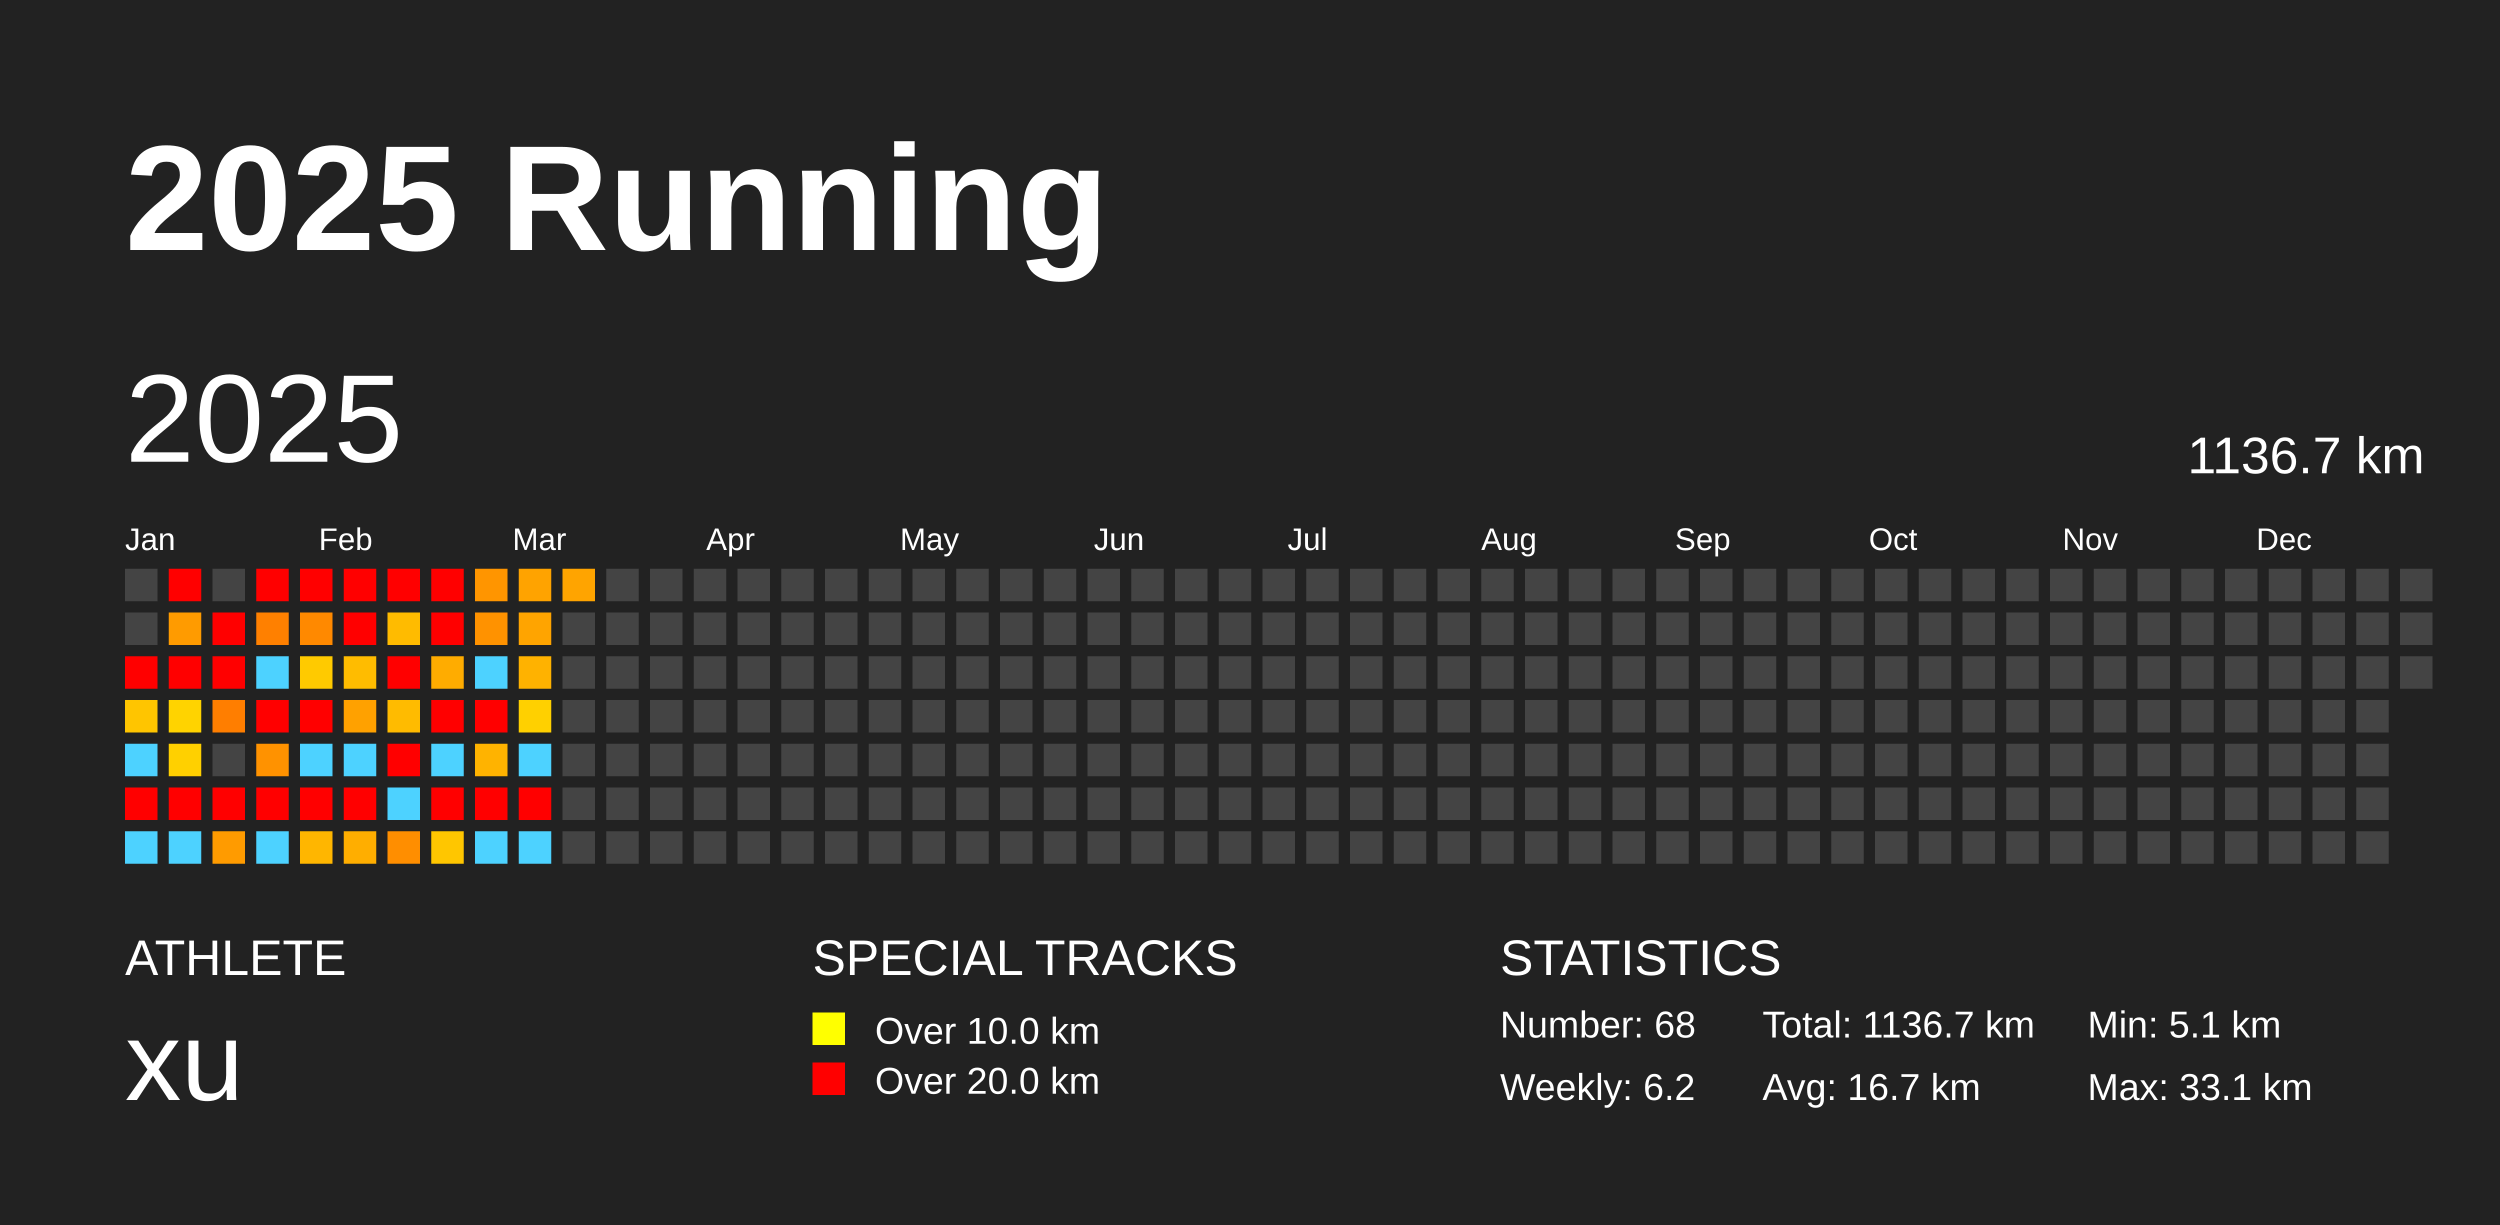
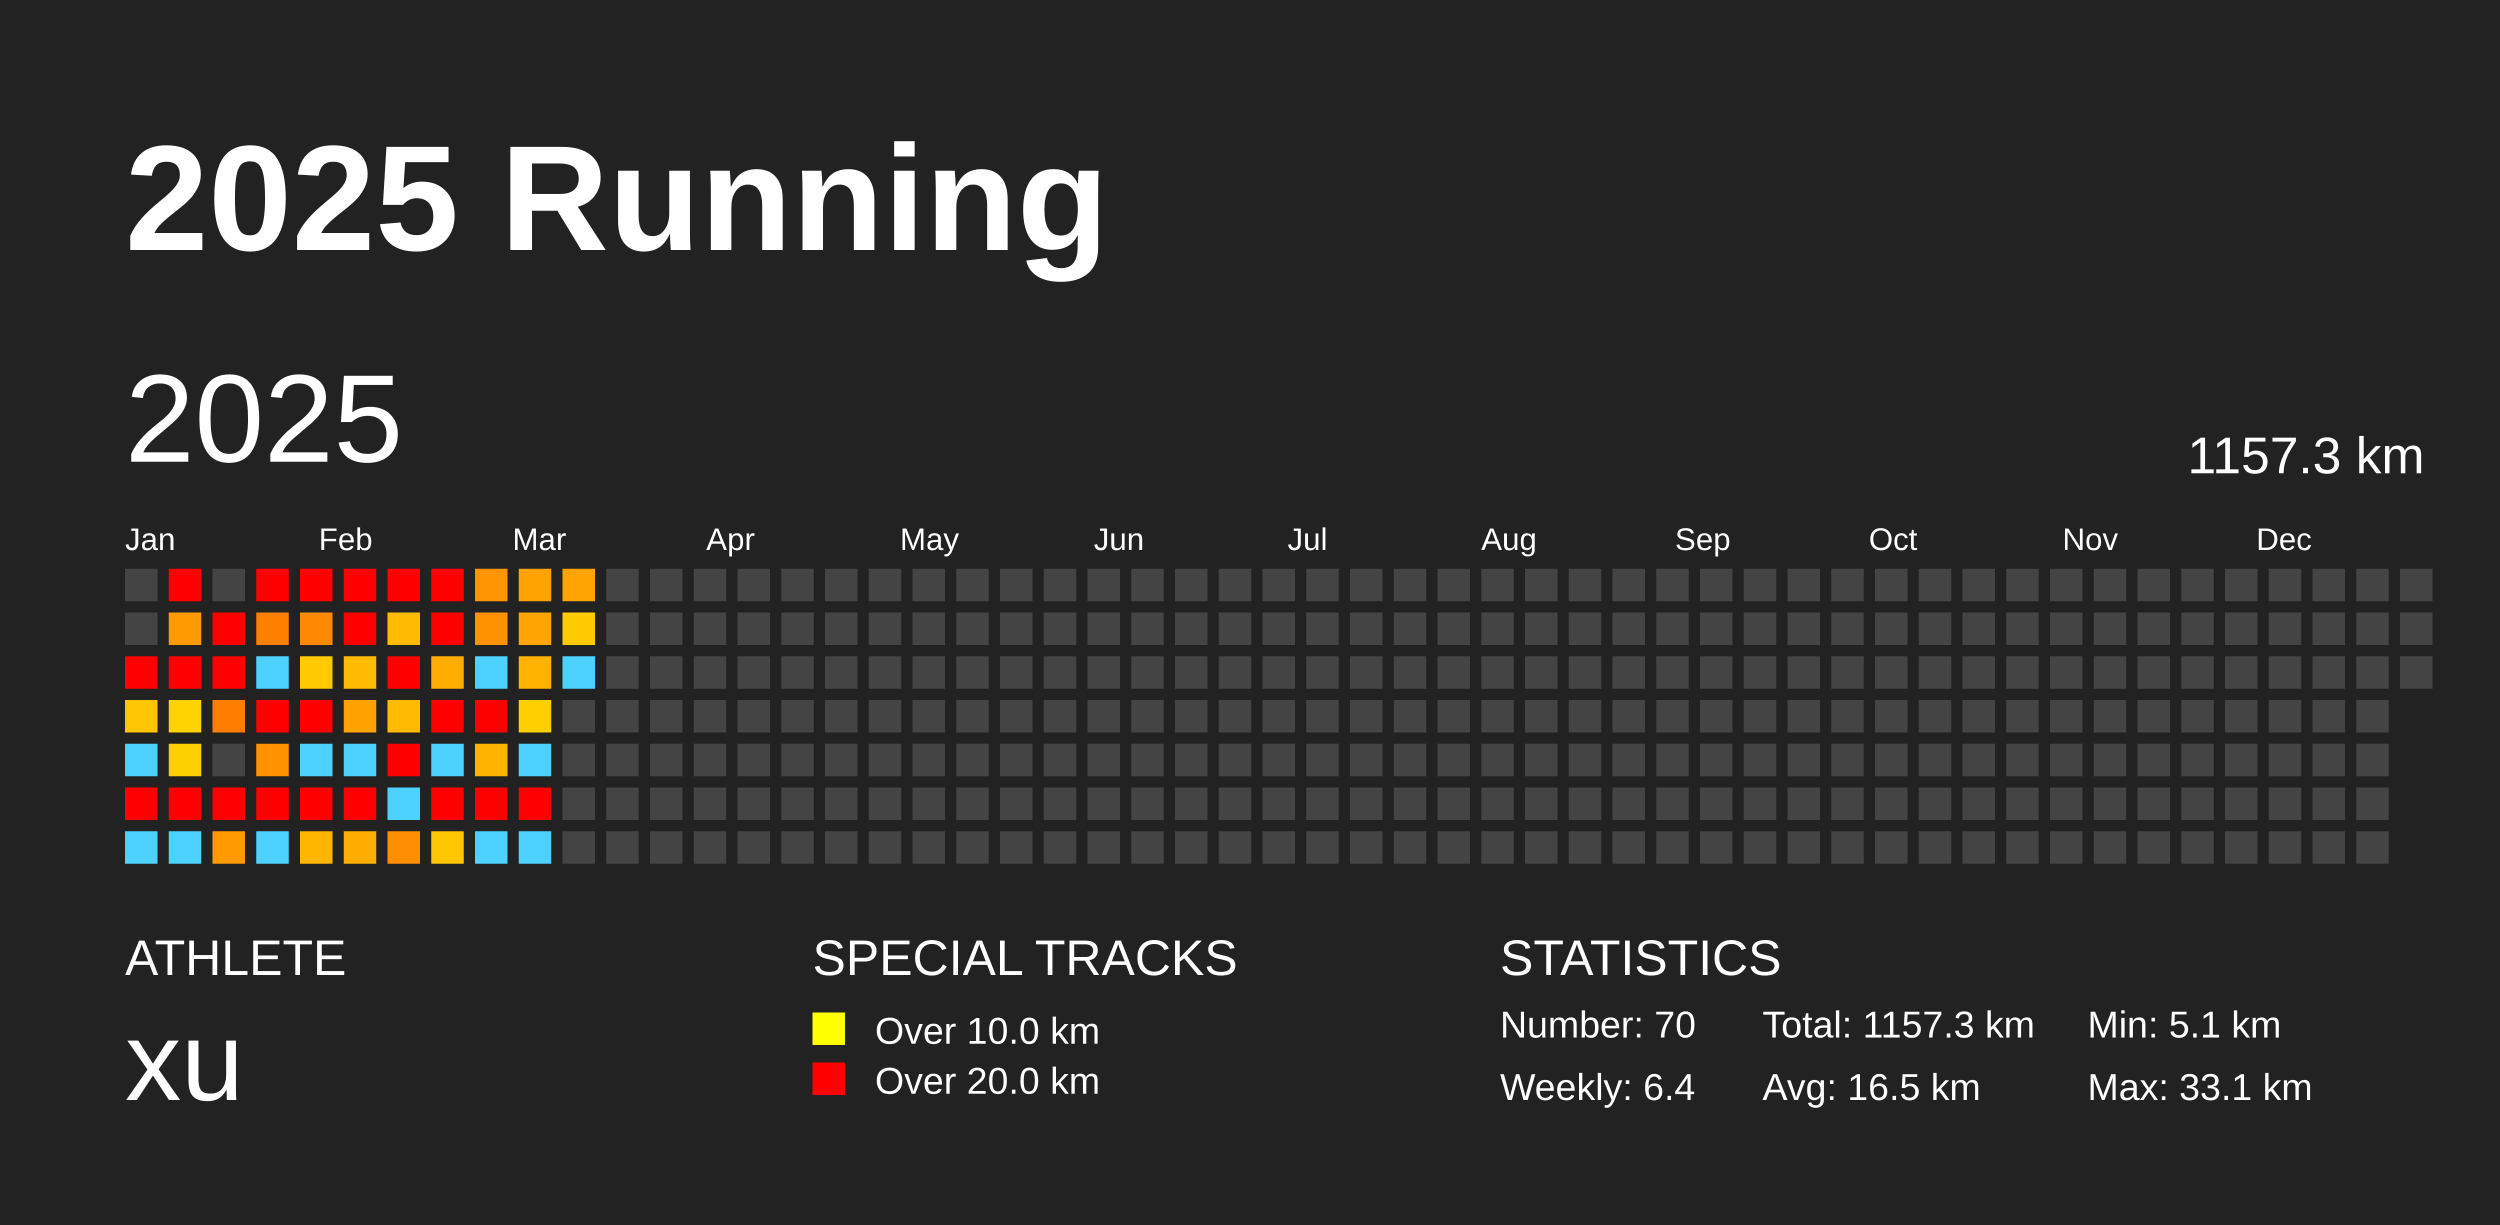
<svg xmlns="http://www.w3.org/2000/svg" baseProfile="full" height="98mm" version="1.1" viewBox="0,0,200,98" width="200mm">
  <defs />
  <rect fill="#222222" height="98" width="200" x="0" y="0" />
  <text fill="#FFFFFF" style="font-size:12px; font-family:Arial; font-weight:bold;" x="10" y="20">2025 Running</text>
  <text fill="#FFFFFF" style="font-size:4px; font-family:Arial" x="10" y="78">ATHLETE</text>
  <text fill="#FFFFFF" style="font-size:9px; font-family:Arial" x="10" y="88">xu</text>
  <text fill="#FFFFFF" style="font-size:4px; font-family:Arial" x="65" y="78">SPECIAL TRACKS</text>
  <rect fill="yellow" height="2.6" width="2.6" x="65" y="81" />
  <text fill="#FFFFFF" style="font-size:3px; font-family:Arial" x="70" y="83.5">Over 10.0 km</text>
  <rect fill="red" height="2.6" width="2.6" x="65" y="85" />
  <text fill="#FFFFFF" style="font-size:3px; font-family:Arial" x="70" y="87.5">Over 20.0 km</text>
  <text fill="#FFFFFF" style="font-size:4px; font-family:Arial" x="120" y="78">STATISTICS</text>
-   <text fill="#FFFFFF" style="font-size:3px; font-family:Arial" x="120" y="83">Number: 68</text>
-   <text fill="#FFFFFF" style="font-size:3px; font-family:Arial" x="120" y="88">Weekly: 6.2</text>
-   <text fill="#FFFFFF" style="font-size:3px; font-family:Arial" x="141" y="83">Total: 1136.7 km</text>
-   <text fill="#FFFFFF" style="font-size:3px; font-family:Arial" x="141" y="88">Avg: 16.7 km</text>
+   <text fill="#FFFFFF" style="font-size:3px; font-family:Arial" x="120" y="83">Number: 70</text>
+   <text fill="#FFFFFF" style="font-size:3px; font-family:Arial" x="120" y="88">Weekly: 6.4</text>
+   <text fill="#FFFFFF" style="font-size:3px; font-family:Arial" x="141" y="83">Total: 1157.3 km</text>
+   <text fill="#FFFFFF" style="font-size:3px; font-family:Arial" x="141" y="88">Avg: 16.5 km</text>
  <text fill="#FFFFFF" style="font-size:3px; font-family:Arial" x="167" y="83">Min: 5.1 km</text>
  <text fill="#FFFFFF" style="font-size:3px; font-family:Arial" x="167" y="88">Max: 33.1 km</text>
  <text dominant-baseline="hanging" fill="#FFFFFF" style="font-size:10.0px; font-family:Arial;" x="10" y="30">2025</text>
-   <text dominant-baseline="hanging" fill="#FFFFFF" style="font-size:4.125px; font-family:Arial;" x="175" y="35">1136.7 km</text>
+   <text dominant-baseline="hanging" fill="#FFFFFF" style="font-size:4.125px; font-family:Arial;" x="175" y="35">1157.3 km</text>
  <text fill="#FFFFFF" style="font-size:2.5px; font-family:Arial" x="10.0" y="44">Jan</text>
  <text fill="#FFFFFF" style="font-size:2.5px; font-family:Arial" x="25.5" y="44">Feb</text>
  <text fill="#FFFFFF" style="font-size:2.5px; font-family:Arial" x="41.0" y="44">Mar</text>
  <text fill="#FFFFFF" style="font-size:2.5px; font-family:Arial" x="56.5" y="44">Apr</text>
  <text fill="#FFFFFF" style="font-size:2.5px; font-family:Arial" x="72.0" y="44">May</text>
  <text fill="#FFFFFF" style="font-size:2.5px; font-family:Arial" x="87.5" y="44">Jun</text>
  <text fill="#FFFFFF" style="font-size:2.5px; font-family:Arial" x="103.0" y="44">Jul</text>
  <text fill="#FFFFFF" style="font-size:2.5px; font-family:Arial" x="118.5" y="44">Aug</text>
  <text fill="#FFFFFF" style="font-size:2.5px; font-family:Arial" x="134.0" y="44">Sep</text>
  <text fill="#FFFFFF" style="font-size:2.5px; font-family:Arial" x="149.5" y="44">Oct</text>
  <text fill="#FFFFFF" style="font-size:2.5px; font-family:Arial" x="165.0" y="44">Nov</text>
  <text fill="#FFFFFF" style="font-size:2.5px; font-family:Arial" x="180.5" y="44">Dec</text>
  <rect fill="#444444" height="2.6" width="2.6" x="10.0" y="45.5" />
  <rect fill="#444444" height="2.6" width="2.6" x="10.0" y="49.0" />
  <rect fill="red" height="2.6" width="2.6" x="10.0" y="52.5" />
  <rect fill="#ffc500" height="2.6" width="2.6" x="10.0" y="56.0" />
  <rect fill="#4dd2ff" height="2.6" width="2.6" x="10.0" y="59.5" />
  <rect fill="red" height="2.6" width="2.6" x="10.0" y="63.0" />
  <rect fill="#4dd2ff" height="2.6" width="2.6" x="10.0" y="66.5" />
  <rect fill="red" height="2.6" width="2.6" x="13.5" y="45.5" />
  <rect fill="#ff9b00" height="2.6" width="2.6" x="13.5" y="49.0" />
  <rect fill="red" height="2.6" width="2.6" x="13.5" y="52.5" />
  <rect fill="#ffd300" height="2.6" width="2.6" x="13.5" y="56.0" />
  <rect fill="#ffd000" height="2.6" width="2.6" x="13.5" y="59.5" />
  <rect fill="red" height="2.6" width="2.6" x="13.5" y="63.0" />
  <rect fill="#4dd2ff" height="2.6" width="2.6" x="13.5" y="66.5" />
  <rect fill="#444444" height="2.6" width="2.6" x="17.0" y="45.5" />
  <rect fill="red" height="2.6" width="2.6" x="17.0" y="49.0" />
  <rect fill="red" height="2.6" width="2.6" x="17.0" y="52.5" />
  <rect fill="#ff7e00" height="2.6" width="2.6" x="17.0" y="56.0" />
  <rect fill="#444444" height="2.6" width="2.6" x="17.0" y="59.5" />
  <rect fill="red" height="2.6" width="2.6" x="17.0" y="63.0" />
  <rect fill="#ff9b00" height="2.6" width="2.6" x="17.0" y="66.5" />
  <rect fill="red" height="2.6" width="2.6" x="20.5" y="45.5" />
  <rect fill="#ff8000" height="2.6" width="2.6" x="20.5" y="49.0" />
  <rect fill="#4dd2ff" height="2.6" width="2.6" x="20.5" y="52.5" />
  <rect fill="red" height="2.6" width="2.6" x="20.5" y="56.0" />
  <rect fill="#ff9200" height="2.6" width="2.6" x="20.5" y="59.5" />
  <rect fill="red" height="2.6" width="2.6" x="20.5" y="63.0" />
  <rect fill="#4dd2ff" height="2.6" width="2.6" x="20.5" y="66.5" />
  <rect fill="red" height="2.6" width="2.6" x="24.0" y="45.5" />
  <rect fill="#ff8900" height="2.6" width="2.6" x="24.0" y="49.0" />
  <rect fill="#ffca00" height="2.6" width="2.6" x="24.0" y="52.5" />
  <rect fill="red" height="2.6" width="2.6" x="24.0" y="56.0" />
  <rect fill="#4dd2ff" height="2.6" width="2.6" x="24.0" y="59.5" />
  <rect fill="red" height="2.6" width="2.6" x="24.0" y="63.0" />
  <rect fill="#ffb600" height="2.6" width="2.6" x="24.0" y="66.5" />
  <rect fill="red" height="2.6" width="2.6" x="27.5" y="45.5" />
  <rect fill="red" height="2.6" width="2.6" x="27.5" y="49.0" />
  <rect fill="#ffbc00" height="2.6" width="2.6" x="27.5" y="52.5" />
  <rect fill="#ffa100" height="2.6" width="2.6" x="27.5" y="56.0" />
  <rect fill="#4dd2ff" height="2.6" width="2.6" x="27.5" y="59.5" />
  <rect fill="red" height="2.6" width="2.6" x="27.5" y="63.0" />
  <rect fill="#ffae00" height="2.6" width="2.6" x="27.5" y="66.5" />
  <rect fill="red" height="2.6" width="2.6" x="31.0" y="45.5" />
  <rect fill="#ffbb00" height="2.6" width="2.6" x="31.0" y="49.0" />
  <rect fill="red" height="2.6" width="2.6" x="31.0" y="52.5" />
  <rect fill="#ffbb00" height="2.6" width="2.6" x="31.0" y="56.0" />
  <rect fill="red" height="2.6" width="2.6" x="31.0" y="59.5" />
  <rect fill="#4dd2ff" height="2.6" width="2.6" x="31.0" y="63.0" />
  <rect fill="#ff8e00" height="2.6" width="2.6" x="31.0" y="66.5" />
  <rect fill="red" height="2.6" width="2.6" x="34.5" y="45.5" />
  <rect fill="red" height="2.6" width="2.6" x="34.5" y="49.0" />
  <rect fill="#ffac00" height="2.6" width="2.6" x="34.5" y="52.5" />
  <rect fill="red" height="2.6" width="2.6" x="34.5" y="56.0" />
  <rect fill="#4dd2ff" height="2.6" width="2.6" x="34.5" y="59.5" />
  <rect fill="red" height="2.6" width="2.6" x="34.5" y="63.0" />
  <rect fill="#ffc600" height="2.6" width="2.6" x="34.5" y="66.5" />
  <rect fill="#ff9500" height="2.6" width="2.6" x="38.0" y="45.5" />
  <rect fill="#ff9200" height="2.6" width="2.6" x="38.0" y="49.0" />
  <rect fill="#4dd2ff" height="2.6" width="2.6" x="38.0" y="52.5" />
  <rect fill="red" height="2.6" width="2.6" x="38.0" y="56.0" />
  <rect fill="#ffb300" height="2.6" width="2.6" x="38.0" y="59.5" />
  <rect fill="red" height="2.6" width="2.6" x="38.0" y="63.0" />
  <rect fill="#4dd2ff" height="2.6" width="2.6" x="38.0" y="66.5" />
  <rect fill="#ffa300" height="2.6" width="2.6" x="41.5" y="45.5" />
  <rect fill="#ffa400" height="2.6" width="2.6" x="41.5" y="49.0" />
  <rect fill="#ffb200" height="2.6" width="2.6" x="41.5" y="52.5" />
  <rect fill="#ffd000" height="2.6" width="2.6" x="41.5" y="56.0" />
  <rect fill="#4dd2ff" height="2.6" width="2.6" x="41.5" y="59.5" />
  <rect fill="red" height="2.6" width="2.6" x="41.5" y="63.0" />
  <rect fill="#4dd2ff" height="2.6" width="2.6" x="41.5" y="66.5" />
  <rect fill="#ffa400" height="2.6" width="2.6" x="45.0" y="45.5" />
-   <rect fill="#444444" height="2.6" width="2.6" x="45.0" y="49.0" />
-   <rect fill="#444444" height="2.6" width="2.6" x="45.0" y="52.5" />
+   <rect fill="#ffcc00" height="2.6" width="2.6" x="45.0" y="49.0" />
+   <rect fill="#4dd2ff" height="2.6" width="2.6" x="45.0" y="52.5" />
  <rect fill="#444444" height="2.6" width="2.6" x="45.0" y="56.0" />
  <rect fill="#444444" height="2.6" width="2.6" x="45.0" y="59.5" />
  <rect fill="#444444" height="2.6" width="2.6" x="45.0" y="63.0" />
  <rect fill="#444444" height="2.6" width="2.6" x="45.0" y="66.5" />
  <rect fill="#444444" height="2.6" width="2.6" x="48.5" y="45.5" />
  <rect fill="#444444" height="2.6" width="2.6" x="48.5" y="49.0" />
  <rect fill="#444444" height="2.6" width="2.6" x="48.5" y="52.5" />
  <rect fill="#444444" height="2.6" width="2.6" x="48.5" y="56.0" />
  <rect fill="#444444" height="2.6" width="2.6" x="48.5" y="59.5" />
  <rect fill="#444444" height="2.6" width="2.6" x="48.5" y="63.0" />
  <rect fill="#444444" height="2.6" width="2.6" x="48.5" y="66.5" />
  <rect fill="#444444" height="2.6" width="2.6" x="52.0" y="45.5" />
  <rect fill="#444444" height="2.6" width="2.6" x="52.0" y="49.0" />
  <rect fill="#444444" height="2.6" width="2.6" x="52.0" y="52.5" />
  <rect fill="#444444" height="2.6" width="2.6" x="52.0" y="56.0" />
  <rect fill="#444444" height="2.6" width="2.6" x="52.0" y="59.5" />
  <rect fill="#444444" height="2.6" width="2.6" x="52.0" y="63.0" />
  <rect fill="#444444" height="2.6" width="2.6" x="52.0" y="66.5" />
  <rect fill="#444444" height="2.6" width="2.6" x="55.5" y="45.5" />
  <rect fill="#444444" height="2.6" width="2.6" x="55.5" y="49.0" />
  <rect fill="#444444" height="2.6" width="2.6" x="55.5" y="52.5" />
  <rect fill="#444444" height="2.6" width="2.6" x="55.5" y="56.0" />
  <rect fill="#444444" height="2.6" width="2.6" x="55.5" y="59.5" />
  <rect fill="#444444" height="2.6" width="2.6" x="55.5" y="63.0" />
  <rect fill="#444444" height="2.6" width="2.6" x="55.5" y="66.5" />
  <rect fill="#444444" height="2.6" width="2.6" x="59.0" y="45.5" />
  <rect fill="#444444" height="2.6" width="2.6" x="59.0" y="49.0" />
  <rect fill="#444444" height="2.6" width="2.6" x="59.0" y="52.5" />
  <rect fill="#444444" height="2.6" width="2.6" x="59.0" y="56.0" />
  <rect fill="#444444" height="2.6" width="2.6" x="59.0" y="59.5" />
  <rect fill="#444444" height="2.6" width="2.6" x="59.0" y="63.0" />
  <rect fill="#444444" height="2.6" width="2.6" x="59.0" y="66.5" />
  <rect fill="#444444" height="2.6" width="2.6" x="62.5" y="45.5" />
  <rect fill="#444444" height="2.6" width="2.6" x="62.5" y="49.0" />
  <rect fill="#444444" height="2.6" width="2.6" x="62.5" y="52.5" />
  <rect fill="#444444" height="2.6" width="2.6" x="62.5" y="56.0" />
  <rect fill="#444444" height="2.6" width="2.6" x="62.5" y="59.5" />
  <rect fill="#444444" height="2.6" width="2.6" x="62.5" y="63.0" />
  <rect fill="#444444" height="2.6" width="2.6" x="62.5" y="66.5" />
  <rect fill="#444444" height="2.6" width="2.6" x="66.0" y="45.5" />
  <rect fill="#444444" height="2.6" width="2.6" x="66.0" y="49.0" />
  <rect fill="#444444" height="2.6" width="2.6" x="66.0" y="52.5" />
  <rect fill="#444444" height="2.6" width="2.6" x="66.0" y="56.0" />
  <rect fill="#444444" height="2.6" width="2.6" x="66.0" y="59.5" />
  <rect fill="#444444" height="2.6" width="2.6" x="66.0" y="63.0" />
  <rect fill="#444444" height="2.6" width="2.6" x="66.0" y="66.5" />
  <rect fill="#444444" height="2.6" width="2.6" x="69.5" y="45.5" />
  <rect fill="#444444" height="2.6" width="2.6" x="69.5" y="49.0" />
  <rect fill="#444444" height="2.6" width="2.6" x="69.5" y="52.5" />
  <rect fill="#444444" height="2.6" width="2.6" x="69.5" y="56.0" />
  <rect fill="#444444" height="2.6" width="2.6" x="69.5" y="59.5" />
  <rect fill="#444444" height="2.6" width="2.6" x="69.5" y="63.0" />
  <rect fill="#444444" height="2.6" width="2.6" x="69.5" y="66.5" />
  <rect fill="#444444" height="2.6" width="2.6" x="73.0" y="45.5" />
  <rect fill="#444444" height="2.6" width="2.6" x="73.0" y="49.0" />
  <rect fill="#444444" height="2.6" width="2.6" x="73.0" y="52.5" />
  <rect fill="#444444" height="2.6" width="2.6" x="73.0" y="56.0" />
  <rect fill="#444444" height="2.6" width="2.6" x="73.0" y="59.5" />
  <rect fill="#444444" height="2.6" width="2.6" x="73.0" y="63.0" />
  <rect fill="#444444" height="2.6" width="2.6" x="73.0" y="66.5" />
  <rect fill="#444444" height="2.6" width="2.6" x="76.5" y="45.5" />
  <rect fill="#444444" height="2.6" width="2.6" x="76.5" y="49.0" />
  <rect fill="#444444" height="2.6" width="2.6" x="76.5" y="52.5" />
  <rect fill="#444444" height="2.6" width="2.6" x="76.5" y="56.0" />
  <rect fill="#444444" height="2.6" width="2.6" x="76.5" y="59.5" />
  <rect fill="#444444" height="2.6" width="2.6" x="76.5" y="63.0" />
  <rect fill="#444444" height="2.6" width="2.6" x="76.5" y="66.5" />
  <rect fill="#444444" height="2.6" width="2.6" x="80.0" y="45.5" />
  <rect fill="#444444" height="2.6" width="2.6" x="80.0" y="49.0" />
  <rect fill="#444444" height="2.6" width="2.6" x="80.0" y="52.5" />
  <rect fill="#444444" height="2.6" width="2.6" x="80.0" y="56.0" />
  <rect fill="#444444" height="2.6" width="2.6" x="80.0" y="59.5" />
  <rect fill="#444444" height="2.6" width="2.6" x="80.0" y="63.0" />
  <rect fill="#444444" height="2.6" width="2.6" x="80.0" y="66.5" />
  <rect fill="#444444" height="2.6" width="2.6" x="83.5" y="45.5" />
  <rect fill="#444444" height="2.6" width="2.6" x="83.5" y="49.0" />
  <rect fill="#444444" height="2.6" width="2.6" x="83.5" y="52.5" />
  <rect fill="#444444" height="2.6" width="2.6" x="83.5" y="56.0" />
  <rect fill="#444444" height="2.6" width="2.6" x="83.5" y="59.5" />
  <rect fill="#444444" height="2.6" width="2.6" x="83.5" y="63.0" />
  <rect fill="#444444" height="2.6" width="2.6" x="83.5" y="66.5" />
  <rect fill="#444444" height="2.6" width="2.6" x="87.0" y="45.5" />
  <rect fill="#444444" height="2.6" width="2.6" x="87.0" y="49.0" />
  <rect fill="#444444" height="2.6" width="2.6" x="87.0" y="52.5" />
  <rect fill="#444444" height="2.6" width="2.6" x="87.0" y="56.0" />
  <rect fill="#444444" height="2.6" width="2.6" x="87.0" y="59.5" />
  <rect fill="#444444" height="2.6" width="2.6" x="87.0" y="63.0" />
  <rect fill="#444444" height="2.6" width="2.6" x="87.0" y="66.5" />
  <rect fill="#444444" height="2.6" width="2.6" x="90.5" y="45.5" />
  <rect fill="#444444" height="2.6" width="2.6" x="90.5" y="49.0" />
  <rect fill="#444444" height="2.6" width="2.6" x="90.5" y="52.5" />
  <rect fill="#444444" height="2.6" width="2.6" x="90.5" y="56.0" />
  <rect fill="#444444" height="2.6" width="2.6" x="90.5" y="59.5" />
  <rect fill="#444444" height="2.6" width="2.6" x="90.5" y="63.0" />
  <rect fill="#444444" height="2.6" width="2.6" x="90.5" y="66.5" />
  <rect fill="#444444" height="2.6" width="2.6" x="94.0" y="45.5" />
  <rect fill="#444444" height="2.6" width="2.6" x="94.0" y="49.0" />
  <rect fill="#444444" height="2.6" width="2.6" x="94.0" y="52.5" />
  <rect fill="#444444" height="2.6" width="2.6" x="94.0" y="56.0" />
  <rect fill="#444444" height="2.6" width="2.6" x="94.0" y="59.5" />
  <rect fill="#444444" height="2.6" width="2.6" x="94.0" y="63.0" />
  <rect fill="#444444" height="2.6" width="2.6" x="94.0" y="66.5" />
  <rect fill="#444444" height="2.6" width="2.6" x="97.5" y="45.5" />
  <rect fill="#444444" height="2.6" width="2.6" x="97.5" y="49.0" />
  <rect fill="#444444" height="2.6" width="2.6" x="97.5" y="52.5" />
  <rect fill="#444444" height="2.6" width="2.6" x="97.5" y="56.0" />
  <rect fill="#444444" height="2.6" width="2.6" x="97.5" y="59.5" />
  <rect fill="#444444" height="2.6" width="2.6" x="97.5" y="63.0" />
  <rect fill="#444444" height="2.6" width="2.6" x="97.5" y="66.5" />
  <rect fill="#444444" height="2.6" width="2.6" x="101.0" y="45.5" />
  <rect fill="#444444" height="2.6" width="2.6" x="101.0" y="49.0" />
  <rect fill="#444444" height="2.6" width="2.6" x="101.0" y="52.5" />
  <rect fill="#444444" height="2.6" width="2.6" x="101.0" y="56.0" />
  <rect fill="#444444" height="2.6" width="2.6" x="101.0" y="59.5" />
  <rect fill="#444444" height="2.6" width="2.6" x="101.0" y="63.0" />
  <rect fill="#444444" height="2.6" width="2.6" x="101.0" y="66.5" />
  <rect fill="#444444" height="2.6" width="2.6" x="104.5" y="45.5" />
  <rect fill="#444444" height="2.6" width="2.6" x="104.5" y="49.0" />
  <rect fill="#444444" height="2.6" width="2.6" x="104.5" y="52.5" />
  <rect fill="#444444" height="2.6" width="2.6" x="104.5" y="56.0" />
  <rect fill="#444444" height="2.6" width="2.6" x="104.5" y="59.5" />
  <rect fill="#444444" height="2.6" width="2.6" x="104.5" y="63.0" />
  <rect fill="#444444" height="2.6" width="2.6" x="104.5" y="66.5" />
  <rect fill="#444444" height="2.6" width="2.6" x="108.0" y="45.5" />
  <rect fill="#444444" height="2.6" width="2.6" x="108.0" y="49.0" />
  <rect fill="#444444" height="2.6" width="2.6" x="108.0" y="52.5" />
  <rect fill="#444444" height="2.6" width="2.6" x="108.0" y="56.0" />
  <rect fill="#444444" height="2.6" width="2.6" x="108.0" y="59.5" />
  <rect fill="#444444" height="2.6" width="2.6" x="108.0" y="63.0" />
  <rect fill="#444444" height="2.6" width="2.6" x="108.0" y="66.5" />
  <rect fill="#444444" height="2.6" width="2.6" x="111.5" y="45.5" />
  <rect fill="#444444" height="2.6" width="2.6" x="111.5" y="49.0" />
  <rect fill="#444444" height="2.6" width="2.6" x="111.5" y="52.5" />
  <rect fill="#444444" height="2.6" width="2.6" x="111.5" y="56.0" />
  <rect fill="#444444" height="2.6" width="2.6" x="111.5" y="59.5" />
  <rect fill="#444444" height="2.6" width="2.6" x="111.5" y="63.0" />
  <rect fill="#444444" height="2.6" width="2.6" x="111.5" y="66.5" />
  <rect fill="#444444" height="2.6" width="2.6" x="115.0" y="45.5" />
  <rect fill="#444444" height="2.6" width="2.6" x="115.0" y="49.0" />
  <rect fill="#444444" height="2.6" width="2.6" x="115.0" y="52.5" />
  <rect fill="#444444" height="2.6" width="2.6" x="115.0" y="56.0" />
  <rect fill="#444444" height="2.6" width="2.6" x="115.0" y="59.5" />
  <rect fill="#444444" height="2.6" width="2.6" x="115.0" y="63.0" />
  <rect fill="#444444" height="2.6" width="2.6" x="115.0" y="66.5" />
  <rect fill="#444444" height="2.6" width="2.6" x="118.5" y="45.5" />
  <rect fill="#444444" height="2.6" width="2.6" x="118.5" y="49.0" />
  <rect fill="#444444" height="2.6" width="2.6" x="118.5" y="52.5" />
  <rect fill="#444444" height="2.6" width="2.6" x="118.5" y="56.0" />
  <rect fill="#444444" height="2.6" width="2.6" x="118.5" y="59.5" />
  <rect fill="#444444" height="2.6" width="2.6" x="118.5" y="63.0" />
  <rect fill="#444444" height="2.6" width="2.6" x="118.5" y="66.5" />
  <rect fill="#444444" height="2.6" width="2.6" x="122.0" y="45.5" />
  <rect fill="#444444" height="2.6" width="2.6" x="122.0" y="49.0" />
  <rect fill="#444444" height="2.6" width="2.6" x="122.0" y="52.5" />
  <rect fill="#444444" height="2.6" width="2.6" x="122.0" y="56.0" />
  <rect fill="#444444" height="2.6" width="2.6" x="122.0" y="59.5" />
  <rect fill="#444444" height="2.6" width="2.6" x="122.0" y="63.0" />
  <rect fill="#444444" height="2.6" width="2.6" x="122.0" y="66.5" />
  <rect fill="#444444" height="2.6" width="2.6" x="125.5" y="45.5" />
  <rect fill="#444444" height="2.6" width="2.6" x="125.5" y="49.0" />
  <rect fill="#444444" height="2.6" width="2.6" x="125.5" y="52.5" />
  <rect fill="#444444" height="2.6" width="2.6" x="125.5" y="56.0" />
  <rect fill="#444444" height="2.6" width="2.6" x="125.5" y="59.5" />
  <rect fill="#444444" height="2.6" width="2.6" x="125.5" y="63.0" />
  <rect fill="#444444" height="2.6" width="2.6" x="125.5" y="66.5" />
  <rect fill="#444444" height="2.6" width="2.6" x="129.0" y="45.5" />
  <rect fill="#444444" height="2.6" width="2.6" x="129.0" y="49.0" />
  <rect fill="#444444" height="2.6" width="2.6" x="129.0" y="52.5" />
  <rect fill="#444444" height="2.6" width="2.6" x="129.0" y="56.0" />
  <rect fill="#444444" height="2.6" width="2.6" x="129.0" y="59.5" />
  <rect fill="#444444" height="2.6" width="2.6" x="129.0" y="63.0" />
  <rect fill="#444444" height="2.6" width="2.6" x="129.0" y="66.5" />
  <rect fill="#444444" height="2.6" width="2.6" x="132.5" y="45.5" />
  <rect fill="#444444" height="2.6" width="2.6" x="132.5" y="49.0" />
  <rect fill="#444444" height="2.6" width="2.6" x="132.5" y="52.5" />
  <rect fill="#444444" height="2.6" width="2.6" x="132.5" y="56.0" />
  <rect fill="#444444" height="2.6" width="2.6" x="132.5" y="59.5" />
  <rect fill="#444444" height="2.6" width="2.6" x="132.5" y="63.0" />
  <rect fill="#444444" height="2.6" width="2.6" x="132.5" y="66.5" />
  <rect fill="#444444" height="2.6" width="2.6" x="136.0" y="45.5" />
  <rect fill="#444444" height="2.6" width="2.6" x="136.0" y="49.0" />
  <rect fill="#444444" height="2.6" width="2.6" x="136.0" y="52.5" />
  <rect fill="#444444" height="2.6" width="2.6" x="136.0" y="56.0" />
  <rect fill="#444444" height="2.6" width="2.6" x="136.0" y="59.5" />
  <rect fill="#444444" height="2.6" width="2.6" x="136.0" y="63.0" />
  <rect fill="#444444" height="2.6" width="2.6" x="136.0" y="66.5" />
  <rect fill="#444444" height="2.6" width="2.6" x="139.5" y="45.5" />
  <rect fill="#444444" height="2.6" width="2.6" x="139.5" y="49.0" />
  <rect fill="#444444" height="2.6" width="2.6" x="139.5" y="52.5" />
  <rect fill="#444444" height="2.6" width="2.6" x="139.5" y="56.0" />
  <rect fill="#444444" height="2.6" width="2.6" x="139.5" y="59.5" />
  <rect fill="#444444" height="2.6" width="2.6" x="139.5" y="63.0" />
  <rect fill="#444444" height="2.6" width="2.6" x="139.5" y="66.5" />
  <rect fill="#444444" height="2.6" width="2.6" x="143.0" y="45.5" />
  <rect fill="#444444" height="2.6" width="2.6" x="143.0" y="49.0" />
  <rect fill="#444444" height="2.6" width="2.6" x="143.0" y="52.5" />
  <rect fill="#444444" height="2.6" width="2.6" x="143.0" y="56.0" />
  <rect fill="#444444" height="2.6" width="2.6" x="143.0" y="59.5" />
  <rect fill="#444444" height="2.6" width="2.6" x="143.0" y="63.0" />
  <rect fill="#444444" height="2.6" width="2.6" x="143.0" y="66.5" />
  <rect fill="#444444" height="2.6" width="2.6" x="146.5" y="45.5" />
  <rect fill="#444444" height="2.6" width="2.6" x="146.5" y="49.0" />
  <rect fill="#444444" height="2.6" width="2.6" x="146.5" y="52.5" />
  <rect fill="#444444" height="2.6" width="2.6" x="146.5" y="56.0" />
  <rect fill="#444444" height="2.6" width="2.6" x="146.5" y="59.5" />
  <rect fill="#444444" height="2.6" width="2.6" x="146.5" y="63.0" />
  <rect fill="#444444" height="2.6" width="2.6" x="146.5" y="66.5" />
  <rect fill="#444444" height="2.6" width="2.6" x="150.0" y="45.5" />
  <rect fill="#444444" height="2.6" width="2.6" x="150.0" y="49.0" />
  <rect fill="#444444" height="2.6" width="2.6" x="150.0" y="52.5" />
  <rect fill="#444444" height="2.6" width="2.6" x="150.0" y="56.0" />
  <rect fill="#444444" height="2.6" width="2.6" x="150.0" y="59.5" />
  <rect fill="#444444" height="2.6" width="2.6" x="150.0" y="63.0" />
  <rect fill="#444444" height="2.6" width="2.6" x="150.0" y="66.5" />
  <rect fill="#444444" height="2.6" width="2.6" x="153.5" y="45.5" />
  <rect fill="#444444" height="2.6" width="2.6" x="153.5" y="49.0" />
  <rect fill="#444444" height="2.6" width="2.6" x="153.5" y="52.5" />
  <rect fill="#444444" height="2.6" width="2.6" x="153.5" y="56.0" />
  <rect fill="#444444" height="2.6" width="2.6" x="153.5" y="59.5" />
  <rect fill="#444444" height="2.6" width="2.6" x="153.5" y="63.0" />
  <rect fill="#444444" height="2.6" width="2.6" x="153.5" y="66.5" />
  <rect fill="#444444" height="2.6" width="2.6" x="157.0" y="45.5" />
  <rect fill="#444444" height="2.6" width="2.6" x="157.0" y="49.0" />
  <rect fill="#444444" height="2.6" width="2.6" x="157.0" y="52.5" />
  <rect fill="#444444" height="2.6" width="2.6" x="157.0" y="56.0" />
  <rect fill="#444444" height="2.6" width="2.6" x="157.0" y="59.5" />
  <rect fill="#444444" height="2.6" width="2.6" x="157.0" y="63.0" />
  <rect fill="#444444" height="2.6" width="2.6" x="157.0" y="66.5" />
  <rect fill="#444444" height="2.6" width="2.6" x="160.5" y="45.5" />
  <rect fill="#444444" height="2.6" width="2.6" x="160.5" y="49.0" />
  <rect fill="#444444" height="2.6" width="2.6" x="160.5" y="52.5" />
  <rect fill="#444444" height="2.6" width="2.6" x="160.5" y="56.0" />
  <rect fill="#444444" height="2.6" width="2.6" x="160.5" y="59.5" />
  <rect fill="#444444" height="2.6" width="2.6" x="160.5" y="63.0" />
  <rect fill="#444444" height="2.6" width="2.6" x="160.5" y="66.5" />
  <rect fill="#444444" height="2.6" width="2.6" x="164.0" y="45.5" />
  <rect fill="#444444" height="2.6" width="2.6" x="164.0" y="49.0" />
  <rect fill="#444444" height="2.6" width="2.6" x="164.0" y="52.5" />
  <rect fill="#444444" height="2.6" width="2.6" x="164.0" y="56.0" />
  <rect fill="#444444" height="2.6" width="2.6" x="164.0" y="59.5" />
  <rect fill="#444444" height="2.6" width="2.6" x="164.0" y="63.0" />
  <rect fill="#444444" height="2.6" width="2.6" x="164.0" y="66.5" />
  <rect fill="#444444" height="2.6" width="2.6" x="167.5" y="45.5" />
  <rect fill="#444444" height="2.6" width="2.6" x="167.5" y="49.0" />
  <rect fill="#444444" height="2.6" width="2.6" x="167.5" y="52.5" />
  <rect fill="#444444" height="2.6" width="2.6" x="167.5" y="56.0" />
  <rect fill="#444444" height="2.6" width="2.6" x="167.5" y="59.5" />
  <rect fill="#444444" height="2.6" width="2.6" x="167.5" y="63.0" />
  <rect fill="#444444" height="2.6" width="2.6" x="167.5" y="66.5" />
  <rect fill="#444444" height="2.6" width="2.6" x="171.0" y="45.5" />
  <rect fill="#444444" height="2.6" width="2.6" x="171.0" y="49.0" />
  <rect fill="#444444" height="2.6" width="2.6" x="171.0" y="52.5" />
  <rect fill="#444444" height="2.6" width="2.6" x="171.0" y="56.0" />
  <rect fill="#444444" height="2.6" width="2.6" x="171.0" y="59.5" />
  <rect fill="#444444" height="2.6" width="2.6" x="171.0" y="63.0" />
  <rect fill="#444444" height="2.6" width="2.6" x="171.0" y="66.5" />
  <rect fill="#444444" height="2.6" width="2.6" x="174.5" y="45.5" />
  <rect fill="#444444" height="2.6" width="2.6" x="174.5" y="49.0" />
  <rect fill="#444444" height="2.6" width="2.6" x="174.5" y="52.5" />
  <rect fill="#444444" height="2.6" width="2.6" x="174.5" y="56.0" />
  <rect fill="#444444" height="2.6" width="2.6" x="174.5" y="59.5" />
  <rect fill="#444444" height="2.6" width="2.6" x="174.5" y="63.0" />
  <rect fill="#444444" height="2.6" width="2.6" x="174.5" y="66.5" />
  <rect fill="#444444" height="2.6" width="2.6" x="178.0" y="45.5" />
  <rect fill="#444444" height="2.6" width="2.6" x="178.0" y="49.0" />
  <rect fill="#444444" height="2.6" width="2.6" x="178.0" y="52.5" />
  <rect fill="#444444" height="2.6" width="2.6" x="178.0" y="56.0" />
  <rect fill="#444444" height="2.6" width="2.6" x="178.0" y="59.5" />
  <rect fill="#444444" height="2.6" width="2.6" x="178.0" y="63.0" />
  <rect fill="#444444" height="2.6" width="2.6" x="178.0" y="66.5" />
  <rect fill="#444444" height="2.6" width="2.6" x="181.5" y="45.5" />
  <rect fill="#444444" height="2.6" width="2.6" x="181.5" y="49.0" />
  <rect fill="#444444" height="2.6" width="2.6" x="181.5" y="52.5" />
  <rect fill="#444444" height="2.6" width="2.6" x="181.5" y="56.0" />
  <rect fill="#444444" height="2.6" width="2.6" x="181.5" y="59.5" />
  <rect fill="#444444" height="2.6" width="2.6" x="181.5" y="63.0" />
  <rect fill="#444444" height="2.6" width="2.6" x="181.5" y="66.5" />
  <rect fill="#444444" height="2.6" width="2.6" x="185.0" y="45.5" />
  <rect fill="#444444" height="2.6" width="2.6" x="185.0" y="49.0" />
  <rect fill="#444444" height="2.6" width="2.6" x="185.0" y="52.5" />
  <rect fill="#444444" height="2.6" width="2.6" x="185.0" y="56.0" />
  <rect fill="#444444" height="2.6" width="2.6" x="185.0" y="59.5" />
  <rect fill="#444444" height="2.6" width="2.6" x="185.0" y="63.0" />
  <rect fill="#444444" height="2.6" width="2.6" x="185.0" y="66.5" />
  <rect fill="#444444" height="2.6" width="2.6" x="188.5" y="45.5" />
  <rect fill="#444444" height="2.6" width="2.6" x="188.5" y="49.0" />
  <rect fill="#444444" height="2.6" width="2.6" x="188.5" y="52.5" />
  <rect fill="#444444" height="2.6" width="2.6" x="188.5" y="56.0" />
  <rect fill="#444444" height="2.6" width="2.6" x="188.5" y="59.5" />
  <rect fill="#444444" height="2.6" width="2.6" x="188.5" y="63.0" />
  <rect fill="#444444" height="2.6" width="2.6" x="188.5" y="66.5" />
  <rect fill="#444444" height="2.6" width="2.6" x="192.0" y="45.5" />
  <rect fill="#444444" height="2.6" width="2.6" x="192.0" y="49.0" />
  <rect fill="#444444" height="2.6" width="2.6" x="192.0" y="52.5" />
</svg>
